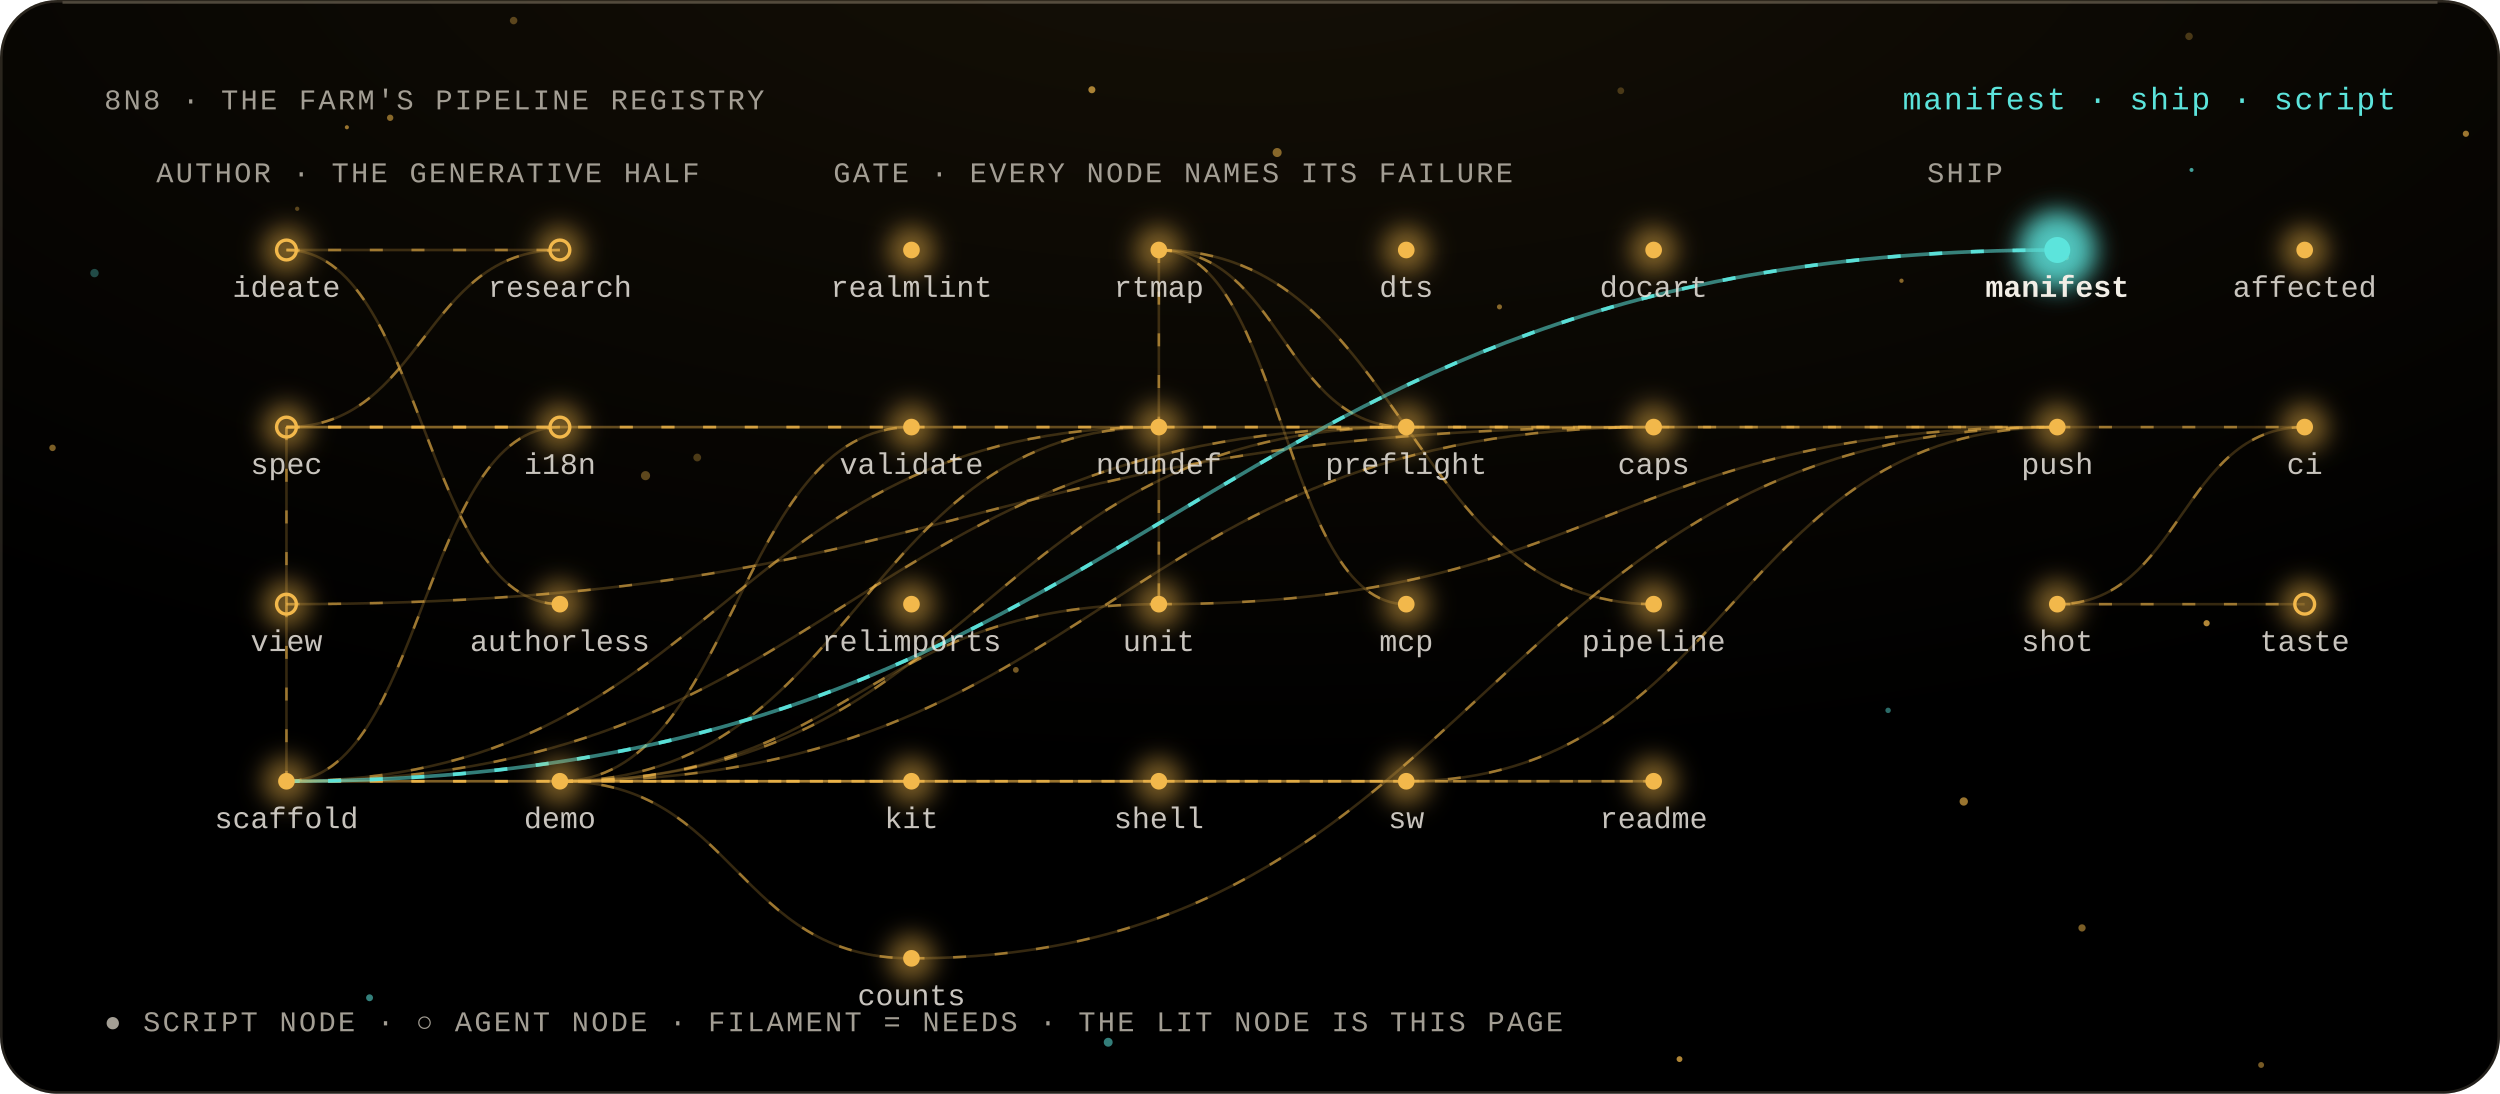
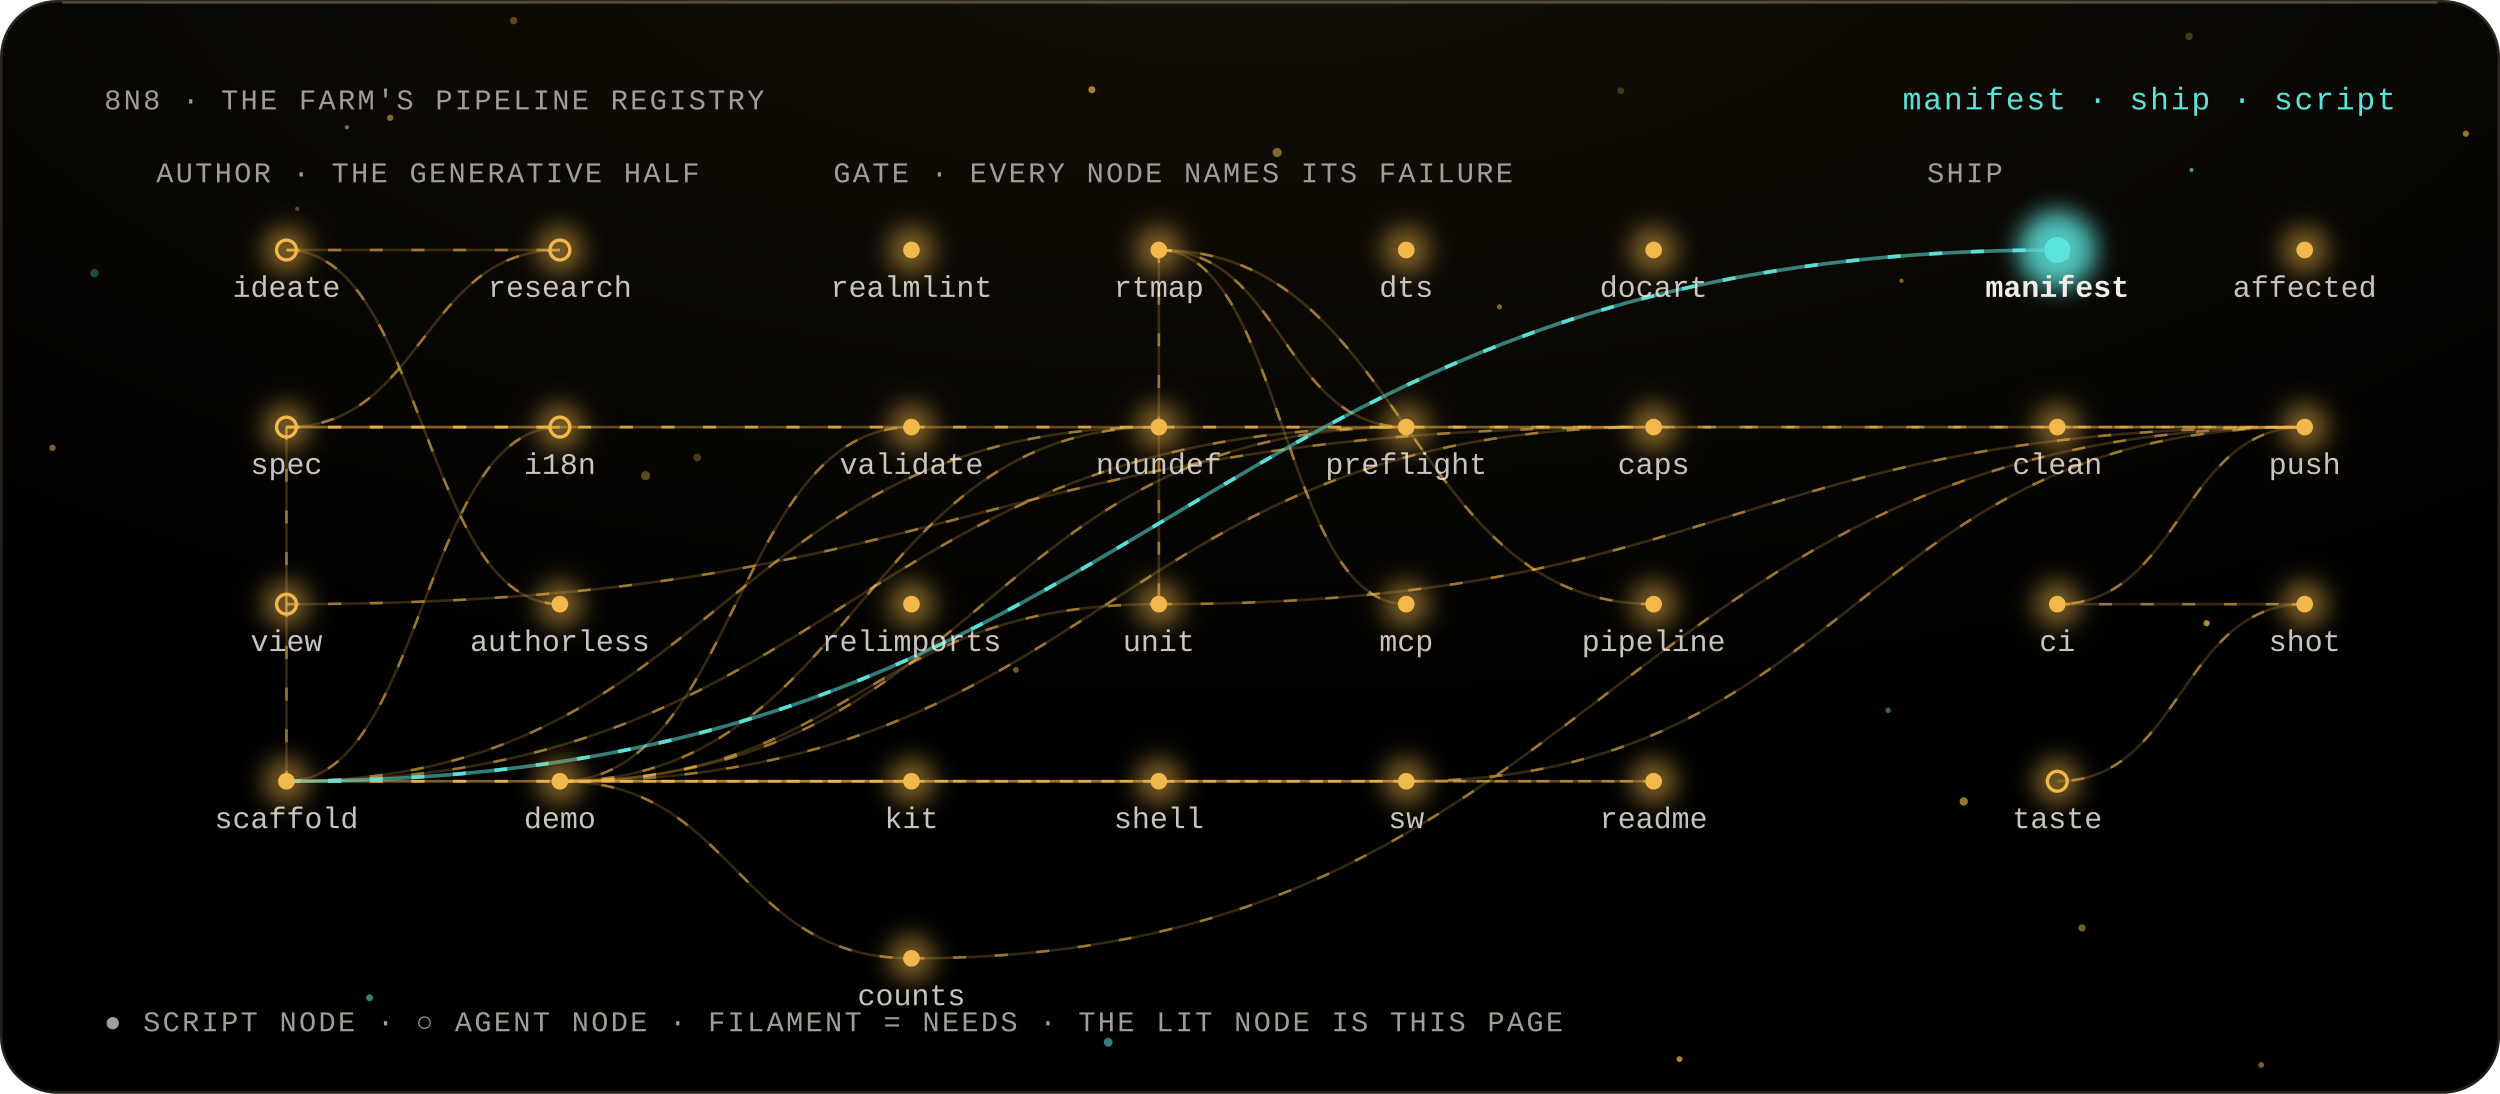
<svg xmlns="http://www.w3.org/2000/svg" viewBox="0 0 960 420" width="960" height="420" role="img" aria-labelledby="t">
  <style>
  text { font-family: 'Geist Mono', ui-monospace, 'Liberation Mono', Menlo, monospace; fill: #F2EEE6; }
  .m { fill: #A39E94; font-size: 11px; letter-spacing: .08em; }
  .l { font-size: 11.5px; }
  .h { font-size: 12px; fill: #5CE4DC; letter-spacing: .06em; }
  .flow { stroke-dasharray: 5 11; animation: flow 3s linear infinite; }
  @keyframes flow { to { stroke-dashoffset: -32; } }
  .breathe { animation: breathe 4.2s ease-in-out infinite; }
  @keyframes breathe { 50% { opacity: .38; } }
  .beat { animation: beat 2.6s ease-in-out infinite; transform-box: fill-box; transform-origin: center; }
  @keyframes beat { 50% { opacity: .55; transform: scale(1.35); } }
  .spin { transform-box: fill-box; transform-origin: center; animation: spin 48s linear infinite; }
  .spin-r { transform-box: fill-box; transform-origin: center; animation: spin 64s linear infinite reverse; }
  @keyframes spin { to { transform: rotate(360deg); } }
  @media (prefers-reduced-motion: reduce) { * { animation: none !important; } }
</style>
  <defs>
    <filter id="bloom" x="-80%" y="-80%" width="260%" height="260%">
      <feGaussianBlur stdDeviation="4.5" />
    </filter>
    <filter id="soft" x="-30%" y="-30%" width="160%" height="160%">
      <feGaussianBlur stdDeviation="1.4" />
    </filter>
    <radialGradient id="key" cx="50%" cy="-10%" r="80%">
      <stop offset="0" stop-color="#F2B84B" stop-opacity=".09" />
      <stop offset="1" stop-color="#F2B84B" stop-opacity="0" />
    </radialGradient>
    <linearGradient id="pair" x1="0" x2="1">
      <stop offset="0" stop-color="#F2B84B" />
      <stop offset="1" stop-color="#5CE4DC" />
    </linearGradient>
  </defs>
  <rect width="960" height="420" rx="22" fill="#000" />
  <rect width="960" height="420" rx="22" fill="url(#key)" />
  <rect x=".5" y=".5" width="959" height="419" rx="21.5" fill="none" stroke="rgba(255,232,196,.14)" />
  <path d="M 24 1 H 936" stroke="rgba(255,238,208,.22)" stroke-width="1" />
  <g>
    <circle cx="575.8" cy="117.84" r="0.98" fill="#F2B84B" opacity="0.54" class="breathe" style="animation-delay:-1.33s" />
    <circle cx="490.42" cy="58.57" r="1.74" fill="#F2B84B" opacity="0.53" class="breathe" style="animation-delay:-2.85s" />
    <circle cx="247.88" cy="182.65" r="1.76" fill="#F2B84B" opacity="0.37" class="breathe" style="animation-delay:-2.36s" />
    <circle cx="36.28" cy="104.87" r="1.61" fill="#5CE4DC" opacity="0.32" class="breathe" style="animation-delay:-0.33s" />
    <circle cx="390.09" cy="257.23" r="1.12" fill="#F2B84B" opacity="0.48" class="breathe" style="animation-delay:-4.05s" />
    <circle cx="754.08" cy="307.77" r="1.6" fill="#F2B84B" opacity="0.63" class="breathe" style="animation-delay:-2.86s" />
    <circle cx="267.74" cy="175.69" r="1.5" fill="#F2B84B" opacity="0.3" class="breathe" style="animation-delay:-3.57s" />
    <circle cx="730.17" cy="107.8" r="0.83" fill="#F2B84B" opacity="0.54" class="breathe" style="animation-delay:-2.26s" />
    <circle cx="141.91" cy="383.14" r="1.34" fill="#5CE4DC" opacity="0.56" class="breathe" style="animation-delay:-0.77s" />
    <circle cx="133.2" cy="48.87" r="0.79" fill="#F2B84B" opacity="0.62" class="breathe" style="animation-delay:-1.71s" />
    <circle cx="868.27" cy="408.95" r="1.14" fill="#F2B84B" opacity="0.49" class="breathe" style="animation-delay:-2.91s" />
    <circle cx="425.55" cy="400.22" r="1.71" fill="#5CE4DC" opacity="0.55" class="breathe" style="animation-delay:-3.91s" />
    <circle cx="20.17" cy="171.98" r="1.25" fill="#F2B84B" opacity="0.51" class="breathe" style="animation-delay:-1.65s" />
    <circle cx="644.93" cy="406.7" r="1.13" fill="#F2B84B" opacity="0.72" class="breathe" style="animation-delay:-2.06s" />
    <circle cx="793.51" cy="98.94" r="0.97" fill="#F2B84B" opacity="0.69" class="breathe" style="animation-delay:-3.9s" />
    <circle cx="946.9" cy="51.36" r="1.2" fill="#F2B84B" opacity="0.63" class="breathe" style="animation-delay:-0.74s" />
    <circle cx="149.82" cy="45.23" r="1.23" fill="#F2B84B" opacity="0.54" class="breathe" style="animation-delay:-0.33s" />
    <circle cx="847.34" cy="239.31" r="1.2" fill="#F2B84B" opacity="0.73" class="breathe" style="animation-delay:-0.16s" />
    <circle cx="622.39" cy="34.85" r="1.31" fill="#F2B84B" opacity="0.26" class="breathe" style="animation-delay:-0.04s" />
    <circle cx="840.59" cy="13.96" r="1.44" fill="#F2B84B" opacity="0.27" class="breathe" style="animation-delay:-0.74s" />
    <circle cx="197.23" cy="7.9" r="1.44" fill="#F2B84B" opacity="0.34" class="breathe" style="animation-delay:-0.87s" />
    <circle cx="799.49" cy="356.32" r="1.4" fill="#F2B84B" opacity="0.51" class="breathe" style="animation-delay:-2.04s" />
    <circle cx="725.03" cy="272.78" r="1.05" fill="#5CE4DC" opacity="0.47" class="breathe" style="animation-delay:-2.09s" />
    <circle cx="841.54" cy="65.26" r="0.78" fill="#5CE4DC" opacity="0.7" class="breathe" style="animation-delay:-1.39s" />
    <circle cx="114.12" cy="80.17" r="0.83" fill="#F2B84B" opacity="0.34" class="breathe" style="animation-delay:-2.28s" />
    <circle cx="419.28" cy="34.46" r="1.36" fill="#F2B84B" opacity="0.68" class="breathe" style="animation-delay:-1.49s" />
  </g>
  <text x="40" y="42" class="m" text-anchor="start">8N8 · THE FARM'S PIPELINE REGISTRY</text>
  <text x="920" y="42" class="h" text-anchor="end">manifest · ship · script</text>
  <text x="60" y="70" class="m" text-anchor="start">AUTHOR · THE GENERATIVE HALF</text>
  <text x="320" y="70" class="m" text-anchor="start">GATE · EVERY NODE NAMES ITS FAILURE</text>
  <text x="740" y="70" class="m" text-anchor="start">SHIP</text>
  <path d="M 110 96 C 162.5 96, 162.5 96, 215 96" fill="none" stroke="#F2B84B" stroke-opacity="0.22" stroke-width="1" />
  <path d="M 110 96 C 162.5 96, 162.5 96, 215 96" fill="none" stroke="#F2B84B" stroke-opacity="0.55" stroke-width="1" class="flow" />
  <path d="M 215 96 C 162.5 96, 162.5 164, 110 164" fill="none" stroke="#F2B84B" stroke-opacity="0.22" stroke-width="1" />
  <path d="M 215 96 C 162.5 96, 162.5 164, 110 164" fill="none" stroke="#F2B84B" stroke-opacity="0.55" stroke-width="1" class="flow" />
  <path d="M 110 164 C 162.5 164, 162.5 164, 215 164" fill="none" stroke="#F2B84B" stroke-opacity="0.22" stroke-width="1" />
  <path d="M 110 164 C 162.5 164, 162.5 164, 215 164" fill="none" stroke="#F2B84B" stroke-opacity="0.55" stroke-width="1" class="flow" />
  <path d="M 110 164 C 110 164, 110 232, 110 232" fill="none" stroke="#F2B84B" stroke-opacity="0.22" stroke-width="1" />
  <path d="M 110 164 C 110 164, 110 232, 110 232" fill="none" stroke="#F2B84B" stroke-opacity="0.55" stroke-width="1" class="flow" />
  <path d="M 110 96 C 162.5 96, 162.5 232, 215 232" fill="none" stroke="#F2B84B" stroke-opacity="0.22" stroke-width="1" />
  <path d="M 110 96 C 162.5 96, 162.5 232, 215 232" fill="none" stroke="#F2B84B" stroke-opacity="0.55" stroke-width="1" class="flow" />
  <path d="M 110 232 C 110 232, 110 300, 110 300" fill="none" stroke="#F2B84B" stroke-opacity="0.22" stroke-width="1" />
  <path d="M 110 232 C 110 232, 110 300, 110 300" fill="none" stroke="#F2B84B" stroke-opacity="0.55" stroke-width="1" class="flow" />
  <path d="M 215 164 C 162.5 164, 162.5 300, 110 300" fill="none" stroke="#F2B84B" stroke-opacity="0.22" stroke-width="1" />
  <path d="M 215 164 C 162.5 164, 162.5 300, 110 300" fill="none" stroke="#F2B84B" stroke-opacity="0.55" stroke-width="1" class="flow" />
  <path d="M 110 164 C 230 164, 230 164, 350 164" fill="none" stroke="#F2B84B" stroke-opacity="0.22" stroke-width="1" />
  <path d="M 110 164 C 230 164, 230 164, 350 164" fill="none" stroke="#F2B84B" stroke-opacity="0.55" stroke-width="1" class="flow" />
  <path d="M 215 300 C 282.5 300, 282.5 164, 350 164" fill="none" stroke="#F2B84B" stroke-opacity="0.22" stroke-width="1" />
  <path d="M 215 300 C 282.5 300, 282.5 164, 350 164" fill="none" stroke="#F2B84B" stroke-opacity="0.55" stroke-width="1" class="flow" />
  <path d="M 110 300 C 277.5 300, 277.5 164, 445 164" fill="none" stroke="#F2B84B" stroke-opacity="0.22" stroke-width="1" />
  <path d="M 110 300 C 277.5 300, 277.5 164, 445 164" fill="none" stroke="#F2B84B" stroke-opacity="0.55" stroke-width="1" class="flow" />
  <path d="M 215 300 C 330 300, 330 164, 445 164" fill="none" stroke="#F2B84B" stroke-opacity="0.22" stroke-width="1" />
  <path d="M 215 300 C 330 300, 330 164, 445 164" fill="none" stroke="#F2B84B" stroke-opacity="0.55" stroke-width="1" class="flow" />
  <path d="M 110 300 C 325 300, 325 164, 540 164" fill="none" stroke="#F2B84B" stroke-opacity="0.22" stroke-width="1" />
  <path d="M 110 300 C 325 300, 325 164, 540 164" fill="none" stroke="#F2B84B" stroke-opacity="0.55" stroke-width="1" class="flow" />
  <path d="M 215 300 C 377.5 300, 377.5 164, 540 164" fill="none" stroke="#F2B84B" stroke-opacity="0.22" stroke-width="1" />
  <path d="M 215 300 C 377.5 300, 377.5 164, 540 164" fill="none" stroke="#F2B84B" stroke-opacity="0.55" stroke-width="1" class="flow" />
  <path d="M 445 96 C 492.5 96, 492.5 164, 540 164" fill="none" stroke="#F2B84B" stroke-opacity="0.22" stroke-width="1" />
  <path d="M 445 96 C 492.5 96, 492.5 164, 540 164" fill="none" stroke="#F2B84B" stroke-opacity="0.55" stroke-width="1" class="flow" />
  <path d="M 110 164 C 372.5 164, 372.5 164, 635 164" fill="none" stroke="#F2B84B" stroke-opacity="0.22" stroke-width="1" />
  <path d="M 110 164 C 372.5 164, 372.5 164, 635 164" fill="none" stroke="#F2B84B" stroke-opacity="0.55" stroke-width="1" class="flow" />
  <path d="M 110 232 C 372.5 232, 372.5 164, 635 164" fill="none" stroke="#F2B84B" stroke-opacity="0.22" stroke-width="1" />
  <path d="M 110 232 C 372.5 232, 372.5 164, 635 164" fill="none" stroke="#F2B84B" stroke-opacity="0.55" stroke-width="1" class="flow" />
  <path d="M 215 300 C 425 300, 425 164, 635 164" fill="none" stroke="#F2B84B" stroke-opacity="0.22" stroke-width="1" />
  <path d="M 215 300 C 425 300, 425 164, 635 164" fill="none" stroke="#F2B84B" stroke-opacity="0.55" stroke-width="1" class="flow" />
  <path d="M 215 300 C 330 300, 330 232, 445 232" fill="none" stroke="#F2B84B" stroke-opacity="0.22" stroke-width="1" />
  <path d="M 215 300 C 330 300, 330 232, 445 232" fill="none" stroke="#F2B84B" stroke-opacity="0.55" stroke-width="1" class="flow" />
  <path d="M 445 96 C 445 96, 445 232, 445 232" fill="none" stroke="#F2B84B" stroke-opacity="0.22" stroke-width="1" />
  <path d="M 445 96 C 445 96, 445 232, 445 232" fill="none" stroke="#F2B84B" stroke-opacity="0.55" stroke-width="1" class="flow" />
  <path d="M 445 96 C 492.5 96, 492.5 232, 540 232" fill="none" stroke="#F2B84B" stroke-opacity="0.22" stroke-width="1" />
  <path d="M 445 96 C 492.5 96, 492.5 232, 540 232" fill="none" stroke="#F2B84B" stroke-opacity="0.55" stroke-width="1" class="flow" />
  <path d="M 445 96 C 540 96, 540 232, 635 232" fill="none" stroke="#F2B84B" stroke-opacity="0.22" stroke-width="1" />
  <path d="M 445 96 C 540 96, 540 232, 635 232" fill="none" stroke="#F2B84B" stroke-opacity="0.55" stroke-width="1" class="flow" />
  <path d="M 110 300 C 230 300, 230 300, 350 300" fill="none" stroke="#F2B84B" stroke-opacity="0.22" stroke-width="1" />
  <path d="M 110 300 C 230 300, 230 300, 350 300" fill="none" stroke="#F2B84B" stroke-opacity="0.55" stroke-width="1" class="flow" />
  <path d="M 110 300 C 325 300, 325 300, 540 300" fill="none" stroke="#F2B84B" stroke-opacity="0.22" stroke-width="1" />
  <path d="M 110 300 C 325 300, 325 300, 540 300" fill="none" stroke="#F2B84B" stroke-opacity="0.55" stroke-width="1" class="flow" />
  <path d="M 215 300 C 377.5 300, 377.5 300, 540 300" fill="none" stroke="#F2B84B" stroke-opacity="0.22" stroke-width="1" />
  <path d="M 215 300 C 377.5 300, 377.5 300, 540 300" fill="none" stroke="#F2B84B" stroke-opacity="0.55" stroke-width="1" class="flow" />
  <path d="M 110 300 C 372.5 300, 372.5 300, 635 300" fill="none" stroke="#F2B84B" stroke-opacity="0.22" stroke-width="1" />
  <path d="M 110 300 C 372.5 300, 372.5 300, 635 300" fill="none" stroke="#F2B84B" stroke-opacity="0.55" stroke-width="1" class="flow" />
  <path d="M 215 300 C 425 300, 425 300, 635 300" fill="none" stroke="#F2B84B" stroke-opacity="0.22" stroke-width="1" />
  <path d="M 215 300 C 425 300, 425 300, 635 300" fill="none" stroke="#F2B84B" stroke-opacity="0.55" stroke-width="1" class="flow" />
  <path d="M 215 300 C 282.5 300, 282.5 368, 350 368" fill="none" stroke="#F2B84B" stroke-opacity="0.22" stroke-width="1" />
  <path d="M 215 300 C 282.5 300, 282.5 368, 350 368" fill="none" stroke="#F2B84B" stroke-opacity="0.55" stroke-width="1" class="flow" />
  <path d="M 110 300 C 450 300, 450 96, 790 96" fill="none" stroke="#5CE4DC" stroke-opacity="0.55" stroke-width="1.4" />
  <path d="M 110 300 C 450 300, 450 96, 790 96" fill="none" stroke="#5CE4DC" stroke-opacity="0.95" stroke-width="1.4" class="flow" />
-   <path d="M 350 164 C 570 164, 570 164, 790 164" fill="none" stroke="#F2B84B" stroke-opacity="0.22" stroke-width="1" />
-   <path d="M 350 164 C 570 164, 570 164, 790 164" fill="none" stroke="#F2B84B" stroke-opacity="0.55" stroke-width="1" class="flow" />
-   <path d="M 540 164 C 665 164, 665 164, 790 164" fill="none" stroke="#F2B84B" stroke-opacity="0.22" stroke-width="1" />
-   <path d="M 540 164 C 665 164, 665 164, 790 164" fill="none" stroke="#F2B84B" stroke-opacity="0.55" stroke-width="1" class="flow" />
-   <path d="M 445 232 C 617.5 232, 617.5 164, 790 164" fill="none" stroke="#F2B84B" stroke-opacity="0.22" stroke-width="1" />
-   <path d="M 445 232 C 617.5 232, 617.5 164, 790 164" fill="none" stroke="#F2B84B" stroke-opacity="0.55" stroke-width="1" class="flow" />
-   <path d="M 540 300 C 665 300, 665 164, 790 164" fill="none" stroke="#F2B84B" stroke-opacity="0.22" stroke-width="1" />
-   <path d="M 540 300 C 665 300, 665 164, 790 164" fill="none" stroke="#F2B84B" stroke-opacity="0.55" stroke-width="1" class="flow" />
-   <path d="M 350 368 C 570 368, 570 164, 790 164" fill="none" stroke="#F2B84B" stroke-opacity="0.22" stroke-width="1" />
-   <path d="M 350 368 C 570 368, 570 164, 790 164" fill="none" stroke="#F2B84B" stroke-opacity="0.55" stroke-width="1" class="flow" />
+   <path d="M 350 164 C 617.5 164, 617.5 164, 885 164" fill="none" stroke="#F2B84B" stroke-opacity="0.22" stroke-width="1" />
+   <path d="M 350 164 C 617.5 164, 617.5 164, 885 164" fill="none" stroke="#F2B84B" stroke-opacity="0.55" stroke-width="1" class="flow" />
+   <path d="M 540 164 C 712.5 164, 712.5 164, 885 164" fill="none" stroke="#F2B84B" stroke-opacity="0.22" stroke-width="1" />
+   <path d="M 540 164 C 712.5 164, 712.5 164, 885 164" fill="none" stroke="#F2B84B" stroke-opacity="0.55" stroke-width="1" class="flow" />
+   <path d="M 445 232 C 665 232, 665 164, 885 164" fill="none" stroke="#F2B84B" stroke-opacity="0.22" stroke-width="1" />
+   <path d="M 445 232 C 665 232, 665 164, 885 164" fill="none" stroke="#F2B84B" stroke-opacity="0.55" stroke-width="1" class="flow" />
+   <path d="M 540 300 C 712.5 300, 712.5 164, 885 164" fill="none" stroke="#F2B84B" stroke-opacity="0.22" stroke-width="1" />
+   <path d="M 540 300 C 712.5 300, 712.5 164, 885 164" fill="none" stroke="#F2B84B" stroke-opacity="0.55" stroke-width="1" class="flow" />
+   <path d="M 350 368 C 617.5 368, 617.5 164, 885 164" fill="none" stroke="#F2B84B" stroke-opacity="0.22" stroke-width="1" />
+   <path d="M 350 368 C 617.5 368, 617.5 164, 885 164" fill="none" stroke="#F2B84B" stroke-opacity="0.55" stroke-width="1" class="flow" />
  <path d="M 790 164 C 837.5 164, 837.5 164, 885 164" fill="none" stroke="#F2B84B" stroke-opacity="0.22" stroke-width="1" />
  <path d="M 790 164 C 837.5 164, 837.5 164, 885 164" fill="none" stroke="#F2B84B" stroke-opacity="0.55" stroke-width="1" class="flow" />
  <path d="M 885 164 C 837.5 164, 837.5 232, 790 232" fill="none" stroke="#F2B84B" stroke-opacity="0.22" stroke-width="1" />
  <path d="M 885 164 C 837.5 164, 837.5 232, 790 232" fill="none" stroke="#F2B84B" stroke-opacity="0.55" stroke-width="1" class="flow" />
  <path d="M 790 232 C 837.5 232, 837.5 232, 885 232" fill="none" stroke="#F2B84B" stroke-opacity="0.22" stroke-width="1" />
  <path d="M 790 232 C 837.5 232, 837.5 232, 885 232" fill="none" stroke="#F2B84B" stroke-opacity="0.55" stroke-width="1" class="flow" />
+   <path d="M 885 232 C 837.5 232, 837.5 300, 790 300" fill="none" stroke="#F2B84B" stroke-opacity="0.22" stroke-width="1" />
+   <path d="M 885 232 C 837.5 232, 837.5 300, 790 300" fill="none" stroke="#F2B84B" stroke-opacity="0.55" stroke-width="1" class="flow" />
  <g>
    <circle cx="110" cy="96" r="9" fill="#F2B84B" opacity="0.5" filter="url(#bloom)" class="breathe" style="animation-delay:-3.41s" />
    <circle cx="110" cy="96" r="3.8" fill="none" stroke="#F2B84B" stroke-width="1.3" />
  </g>
  <text x="110" y="114" class="l" text-anchor="middle" fill="#F2EEE6" fill-opacity=".82">ideate</text>
  <g>
    <circle cx="215" cy="96" r="9" fill="#F2B84B" opacity="0.5" filter="url(#bloom)" class="breathe" style="animation-delay:-1.03s" />
    <circle cx="215" cy="96" r="3.8" fill="none" stroke="#F2B84B" stroke-width="1.3" />
  </g>
  <text x="215" y="114" class="l" text-anchor="middle" fill="#F2EEE6" fill-opacity=".82">research</text>
  <g>
    <circle cx="110" cy="164" r="9" fill="#F2B84B" opacity="0.5" filter="url(#bloom)" class="breathe" style="animation-delay:-2.4s" />
    <circle cx="110" cy="164" r="3.8" fill="none" stroke="#F2B84B" stroke-width="1.3" />
  </g>
  <text x="110" y="182" class="l" text-anchor="middle" fill="#F2EEE6" fill-opacity=".82">spec</text>
  <g>
    <circle cx="215" cy="164" r="9" fill="#F2B84B" opacity="0.5" filter="url(#bloom)" class="breathe" style="animation-delay:-1.12s" />
    <circle cx="215" cy="164" r="3.8" fill="none" stroke="#F2B84B" stroke-width="1.3" />
  </g>
  <text x="215" y="182" class="l" text-anchor="middle" fill="#F2EEE6" fill-opacity=".82">i18n</text>
  <g>
    <circle cx="110" cy="232" r="9" fill="#F2B84B" opacity="0.5" filter="url(#bloom)" class="breathe" style="animation-delay:-2.29s" />
    <circle cx="110" cy="232" r="3.8" fill="none" stroke="#F2B84B" stroke-width="1.3" />
  </g>
  <text x="110" y="250" class="l" text-anchor="middle" fill="#F2EEE6" fill-opacity=".82">view</text>
  <g>
    <circle cx="215" cy="232" r="9" fill="#F2B84B" opacity="0.5" filter="url(#bloom)" class="breathe" style="animation-delay:-1.26s" />
    <circle cx="215" cy="232" r="3.2" fill="#F2B84B" />
  </g>
  <text x="215" y="250" class="l" text-anchor="middle" fill="#F2EEE6" fill-opacity=".82">authorless</text>
  <g>
    <circle cx="110" cy="300" r="9" fill="#F2B84B" opacity="0.5" filter="url(#bloom)" class="breathe" style="animation-delay:-3.58s" />
    <circle cx="110" cy="300" r="3.2" fill="#F2B84B" />
  </g>
  <text x="110" y="318" class="l" text-anchor="middle" fill="#F2EEE6" fill-opacity=".82">scaffold</text>
  <g>
    <circle cx="215" cy="300" r="9" fill="#F2B84B" opacity="0.5" filter="url(#bloom)" class="breathe" style="animation-delay:-3.79s" />
    <circle cx="215" cy="300" r="3.2" fill="#F2B84B" />
  </g>
  <text x="215" y="318" class="l" text-anchor="middle" fill="#F2EEE6" fill-opacity=".82">demo</text>
  <g>
    <circle cx="350" cy="96" r="9" fill="#F2B84B" opacity="0.5" filter="url(#bloom)" class="breathe" style="animation-delay:-2.04s" />
    <circle cx="350" cy="96" r="3.2" fill="#F2B84B" />
  </g>
  <text x="350" y="114" class="l" text-anchor="middle" fill="#F2EEE6" fill-opacity=".82">realmlint</text>
  <g>
    <circle cx="445" cy="96" r="9" fill="#F2B84B" opacity="0.5" filter="url(#bloom)" class="breathe" style="animation-delay:-0.56s" />
    <circle cx="445" cy="96" r="3.2" fill="#F2B84B" />
  </g>
  <text x="445" y="114" class="l" text-anchor="middle" fill="#F2EEE6" fill-opacity=".82">rtmap</text>
  <g>
    <circle cx="540" cy="96" r="9" fill="#F2B84B" opacity="0.5" filter="url(#bloom)" class="breathe" style="animation-delay:-2.27s" />
    <circle cx="540" cy="96" r="3.2" fill="#F2B84B" />
  </g>
  <text x="540" y="114" class="l" text-anchor="middle" fill="#F2EEE6" fill-opacity=".82">dts</text>
  <g>
    <circle cx="635" cy="96" r="9" fill="#F2B84B" opacity="0.5" filter="url(#bloom)" class="breathe" style="animation-delay:-2.71s" />
    <circle cx="635" cy="96" r="3.2" fill="#F2B84B" />
  </g>
  <text x="635" y="114" class="l" text-anchor="middle" fill="#F2EEE6" fill-opacity=".82">docart</text>
  <g>
    <circle cx="350" cy="164" r="9" fill="#F2B84B" opacity="0.5" filter="url(#bloom)" class="breathe" style="animation-delay:-3.87s" />
    <circle cx="350" cy="164" r="3.2" fill="#F2B84B" />
  </g>
  <text x="350" y="182" class="l" text-anchor="middle" fill="#F2EEE6" fill-opacity=".82">validate</text>
  <g>
    <circle cx="445" cy="164" r="9" fill="#F2B84B" opacity="0.5" filter="url(#bloom)" class="breathe" style="animation-delay:-3.87s" />
    <circle cx="445" cy="164" r="3.2" fill="#F2B84B" />
  </g>
  <text x="445" y="182" class="l" text-anchor="middle" fill="#F2EEE6" fill-opacity=".82">noundef</text>
  <g>
    <circle cx="540" cy="164" r="9" fill="#F2B84B" opacity="0.5" filter="url(#bloom)" class="breathe" style="animation-delay:-1.03s" />
    <circle cx="540" cy="164" r="3.2" fill="#F2B84B" />
  </g>
  <text x="540" y="182" class="l" text-anchor="middle" fill="#F2EEE6" fill-opacity=".82">preflight</text>
  <g>
    <circle cx="635" cy="164" r="9" fill="#F2B84B" opacity="0.5" filter="url(#bloom)" class="breathe" style="animation-delay:-1.74s" />
    <circle cx="635" cy="164" r="3.2" fill="#F2B84B" />
  </g>
  <text x="635" y="182" class="l" text-anchor="middle" fill="#F2EEE6" fill-opacity=".82">caps</text>
  <g>
    <circle cx="350" cy="232" r="9" fill="#F2B84B" opacity="0.5" filter="url(#bloom)" class="breathe" style="animation-delay:-0.93s" />
    <circle cx="350" cy="232" r="3.2" fill="#F2B84B" />
  </g>
  <text x="350" y="250" class="l" text-anchor="middle" fill="#F2EEE6" fill-opacity=".82">relimports</text>
  <g>
    <circle cx="445" cy="232" r="9" fill="#F2B84B" opacity="0.5" filter="url(#bloom)" class="breathe" style="animation-delay:-2.25s" />
    <circle cx="445" cy="232" r="3.2" fill="#F2B84B" />
  </g>
  <text x="445" y="250" class="l" text-anchor="middle" fill="#F2EEE6" fill-opacity=".82">unit</text>
  <g>
    <circle cx="540" cy="232" r="9" fill="#F2B84B" opacity="0.5" filter="url(#bloom)" class="breathe" style="animation-delay:-0.02s" />
    <circle cx="540" cy="232" r="3.2" fill="#F2B84B" />
  </g>
  <text x="540" y="250" class="l" text-anchor="middle" fill="#F2EEE6" fill-opacity=".82">mcp</text>
  <g>
    <circle cx="635" cy="232" r="9" fill="#F2B84B" opacity="0.5" filter="url(#bloom)" class="breathe" style="animation-delay:-3.31s" />
    <circle cx="635" cy="232" r="3.2" fill="#F2B84B" />
  </g>
  <text x="635" y="250" class="l" text-anchor="middle" fill="#F2EEE6" fill-opacity=".82">pipeline</text>
  <g>
    <circle cx="350" cy="300" r="9" fill="#F2B84B" opacity="0.5" filter="url(#bloom)" class="breathe" style="animation-delay:-0.15s" />
    <circle cx="350" cy="300" r="3.2" fill="#F2B84B" />
  </g>
  <text x="350" y="318" class="l" text-anchor="middle" fill="#F2EEE6" fill-opacity=".82">kit</text>
  <g>
    <circle cx="445" cy="300" r="9" fill="#F2B84B" opacity="0.5" filter="url(#bloom)" class="breathe" style="animation-delay:-1s" />
    <circle cx="445" cy="300" r="3.2" fill="#F2B84B" />
  </g>
  <text x="445" y="318" class="l" text-anchor="middle" fill="#F2EEE6" fill-opacity=".82">shell</text>
  <g>
    <circle cx="540" cy="300" r="9" fill="#F2B84B" opacity="0.5" filter="url(#bloom)" class="breathe" style="animation-delay:-0.56s" />
    <circle cx="540" cy="300" r="3.2" fill="#F2B84B" />
  </g>
  <text x="540" y="318" class="l" text-anchor="middle" fill="#F2EEE6" fill-opacity=".82">sw</text>
  <g>
    <circle cx="635" cy="300" r="9" fill="#F2B84B" opacity="0.5" filter="url(#bloom)" class="breathe" style="animation-delay:-0.31s" />
    <circle cx="635" cy="300" r="3.2" fill="#F2B84B" />
  </g>
  <text x="635" y="318" class="l" text-anchor="middle" fill="#F2EEE6" fill-opacity=".82">readme</text>
  <g>
    <circle cx="350" cy="368" r="9" fill="#F2B84B" opacity="0.5" filter="url(#bloom)" class="breathe" style="animation-delay:-1.11s" />
    <circle cx="350" cy="368" r="3.2" fill="#F2B84B" />
  </g>
  <text x="350" y="386" class="l" text-anchor="middle" fill="#F2EEE6" fill-opacity=".82">counts</text>
  <g>
    <circle cx="790" cy="96" r="15" fill="#5CE4DC" opacity="0.85" filter="url(#bloom)" class="beat" style="animation-delay:-1.52s" />
    <circle cx="790" cy="96" r="5" fill="#5CE4DC" />
  </g>
  <text x="790" y="114" class="l" text-anchor="middle" fill="#5CE4DC" font-weight="700">manifest</text>
  <g>
    <circle cx="885" cy="96" r="9" fill="#F2B84B" opacity="0.5" filter="url(#bloom)" class="breathe" style="animation-delay:-1.63s" />
    <circle cx="885" cy="96" r="3.2" fill="#F2B84B" />
  </g>
  <text x="885" y="114" class="l" text-anchor="middle" fill="#F2EEE6" fill-opacity=".82">affected</text>
  <g>
    <circle cx="790" cy="164" r="9" fill="#F2B84B" opacity="0.5" filter="url(#bloom)" class="breathe" style="animation-delay:-2.45s" />
    <circle cx="790" cy="164" r="3.2" fill="#F2B84B" />
  </g>
-   <text x="790" y="182" class="l" text-anchor="middle" fill="#F2EEE6" fill-opacity=".82">push</text>
+   <text x="790" y="182" class="l" text-anchor="middle" fill="#F2EEE6" fill-opacity=".82">clean</text>
  <g>
    <circle cx="885" cy="164" r="9" fill="#F2B84B" opacity="0.5" filter="url(#bloom)" class="breathe" style="animation-delay:-1.83s" />
    <circle cx="885" cy="164" r="3.2" fill="#F2B84B" />
  </g>
-   <text x="885" y="182" class="l" text-anchor="middle" fill="#F2EEE6" fill-opacity=".82">ci</text>
+   <text x="885" y="182" class="l" text-anchor="middle" fill="#F2EEE6" fill-opacity=".82">push</text>
  <g>
    <circle cx="790" cy="232" r="9" fill="#F2B84B" opacity="0.5" filter="url(#bloom)" class="breathe" style="animation-delay:-3.86s" />
    <circle cx="790" cy="232" r="3.2" fill="#F2B84B" />
  </g>
-   <text x="790" y="250" class="l" text-anchor="middle" fill="#F2EEE6" fill-opacity=".82">shot</text>
+   <text x="790" y="250" class="l" text-anchor="middle" fill="#F2EEE6" fill-opacity=".82">ci</text>
  <g>
    <circle cx="885" cy="232" r="9" fill="#F2B84B" opacity="0.5" filter="url(#bloom)" class="breathe" style="animation-delay:-2.41s" />
-     <circle cx="885" cy="232" r="3.8" fill="none" stroke="#F2B84B" stroke-width="1.3" />
-   </g>
-   <text x="885" y="250" class="l" text-anchor="middle" fill="#F2EEE6" fill-opacity=".82">taste</text>
+     <circle cx="885" cy="232" r="3.2" fill="#F2B84B" />
+   </g>
+   <text x="885" y="250" class="l" text-anchor="middle" fill="#F2EEE6" fill-opacity=".82">shot</text>
+   <g>
+     <circle cx="790" cy="300" r="9" fill="#F2B84B" opacity="0.5" filter="url(#bloom)" class="breathe" style="animation-delay:-3.28s" />
+     <circle cx="790" cy="300" r="3.8" fill="none" stroke="#F2B84B" stroke-width="1.3" />
+   </g>
+   <text x="790" y="318" class="l" text-anchor="middle" fill="#F2EEE6" fill-opacity=".82">taste</text>
  <text x="40" y="396" class="m" text-anchor="start">● SCRIPT NODE  ·  ○ AGENT NODE  ·  FILAMENT = NEEDS  ·  THE LIT NODE IS THIS PAGE</text>
</svg>
